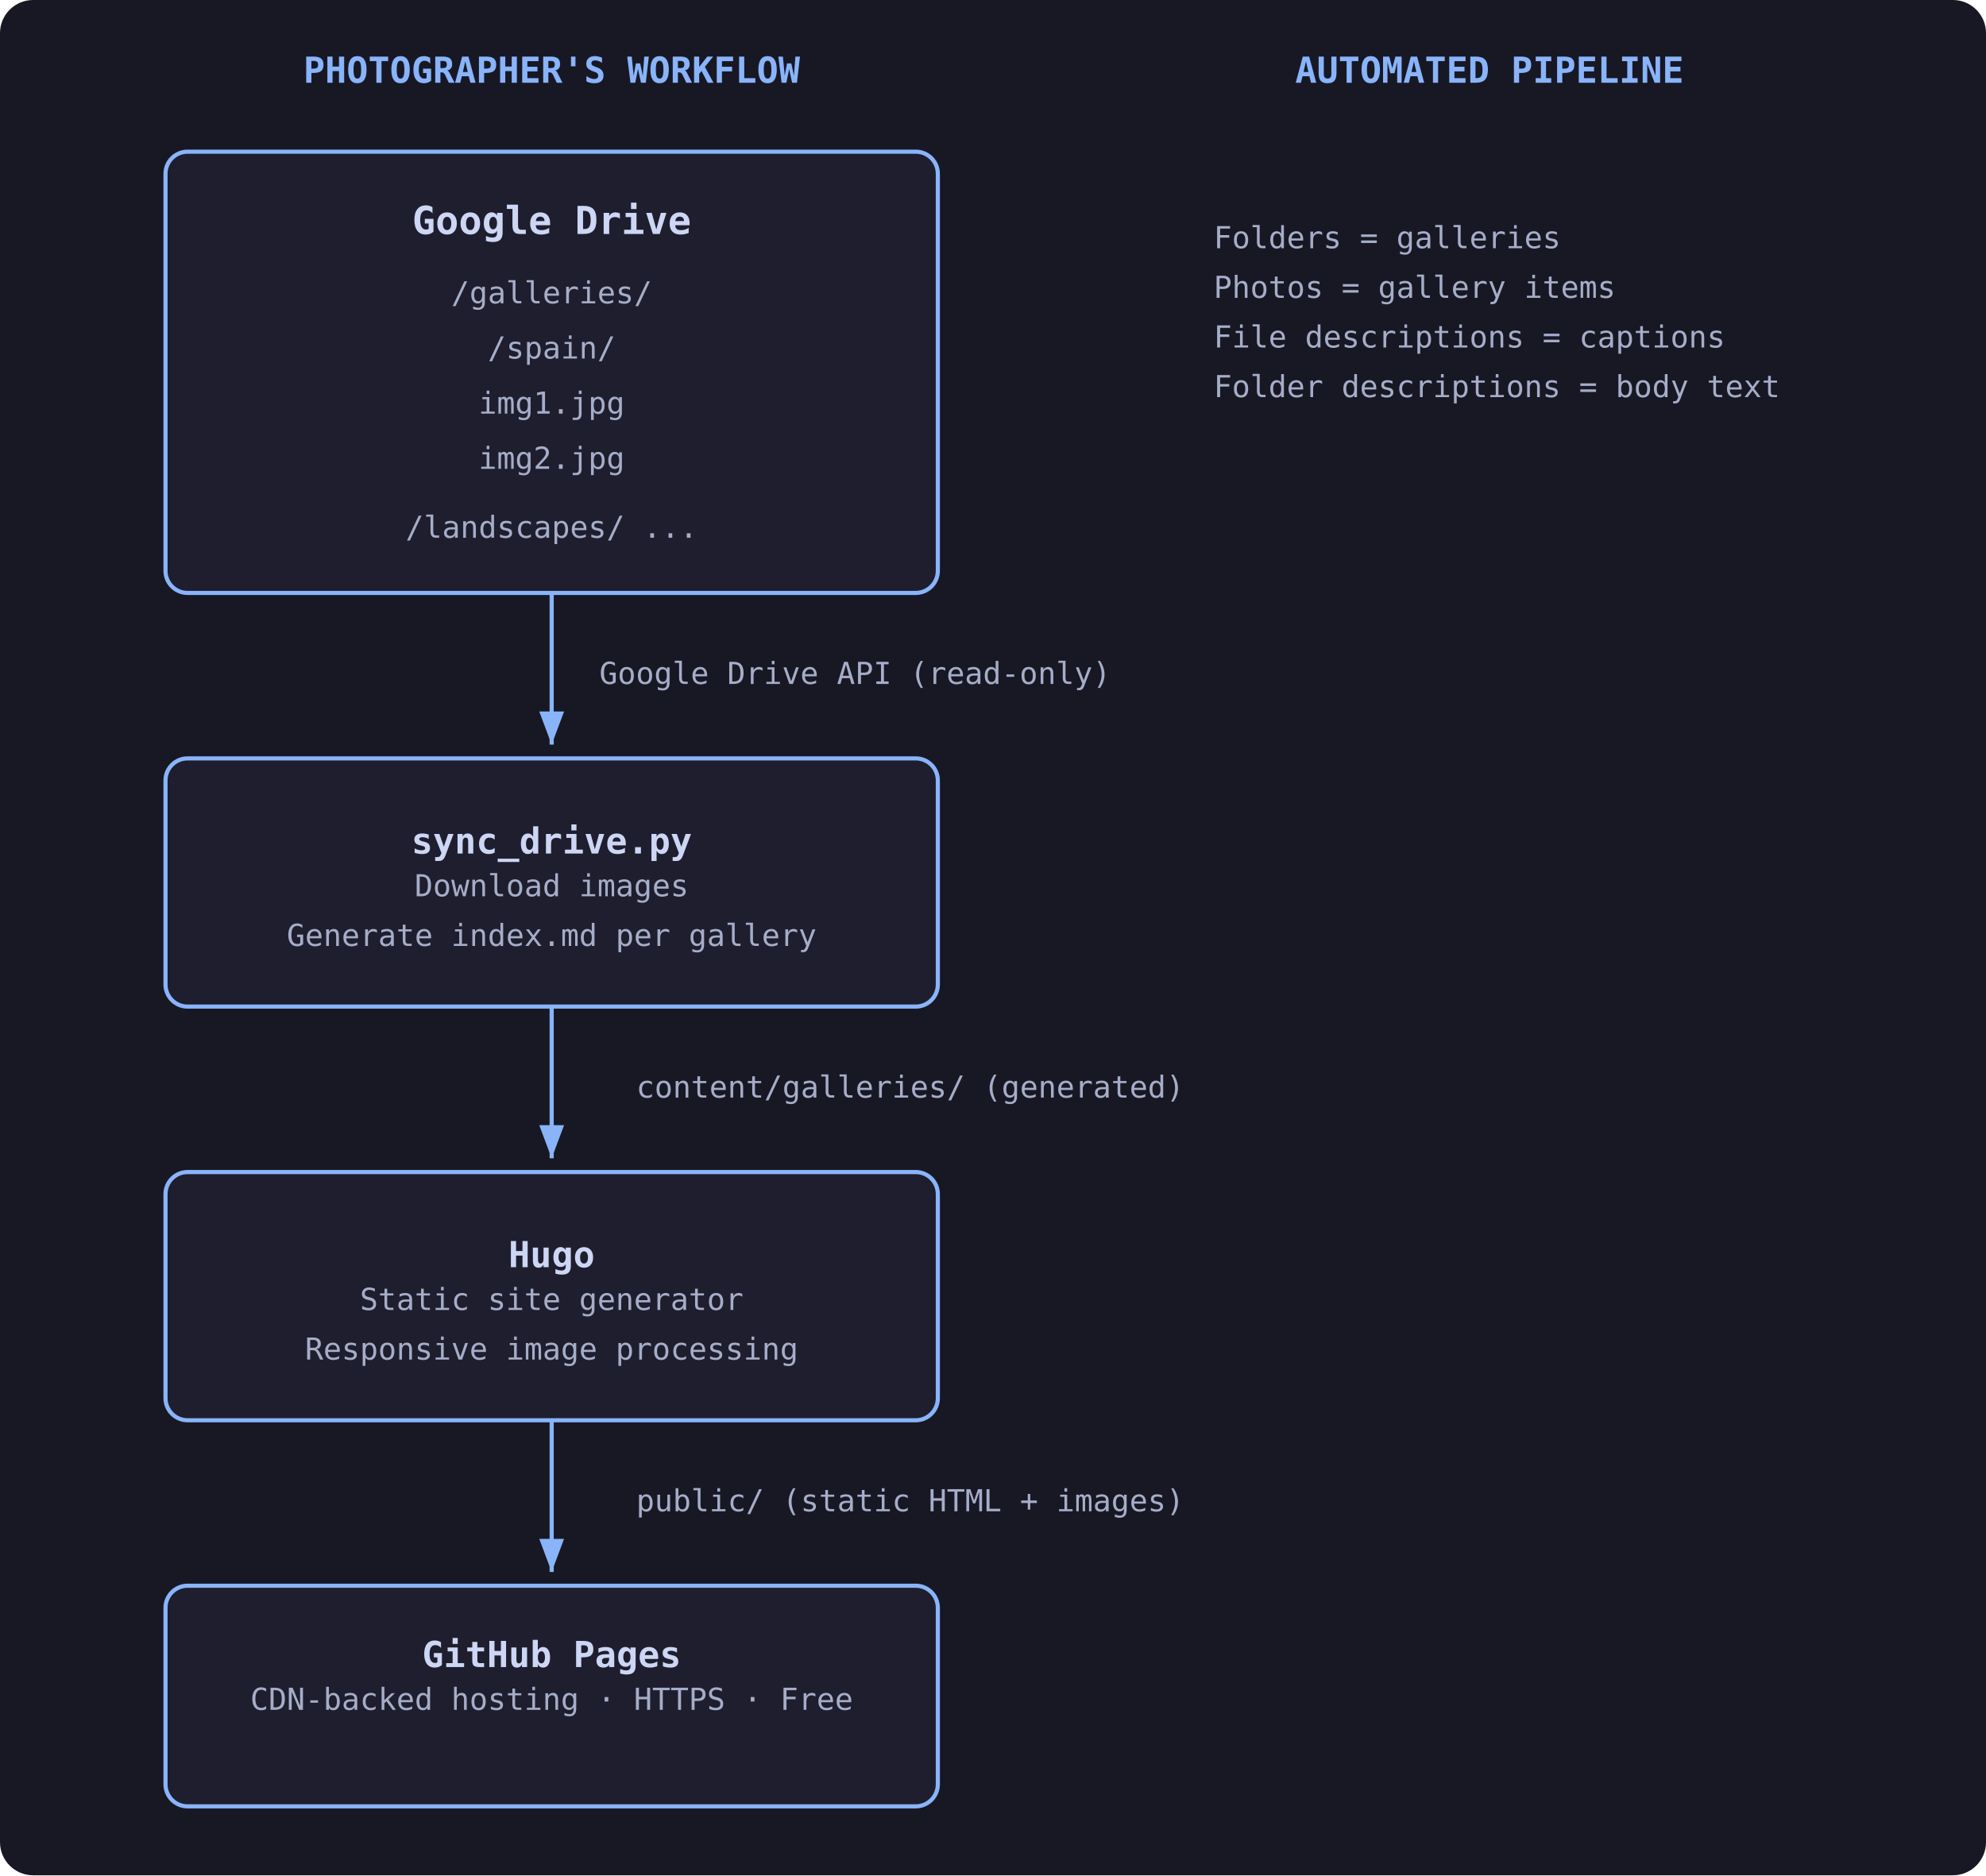
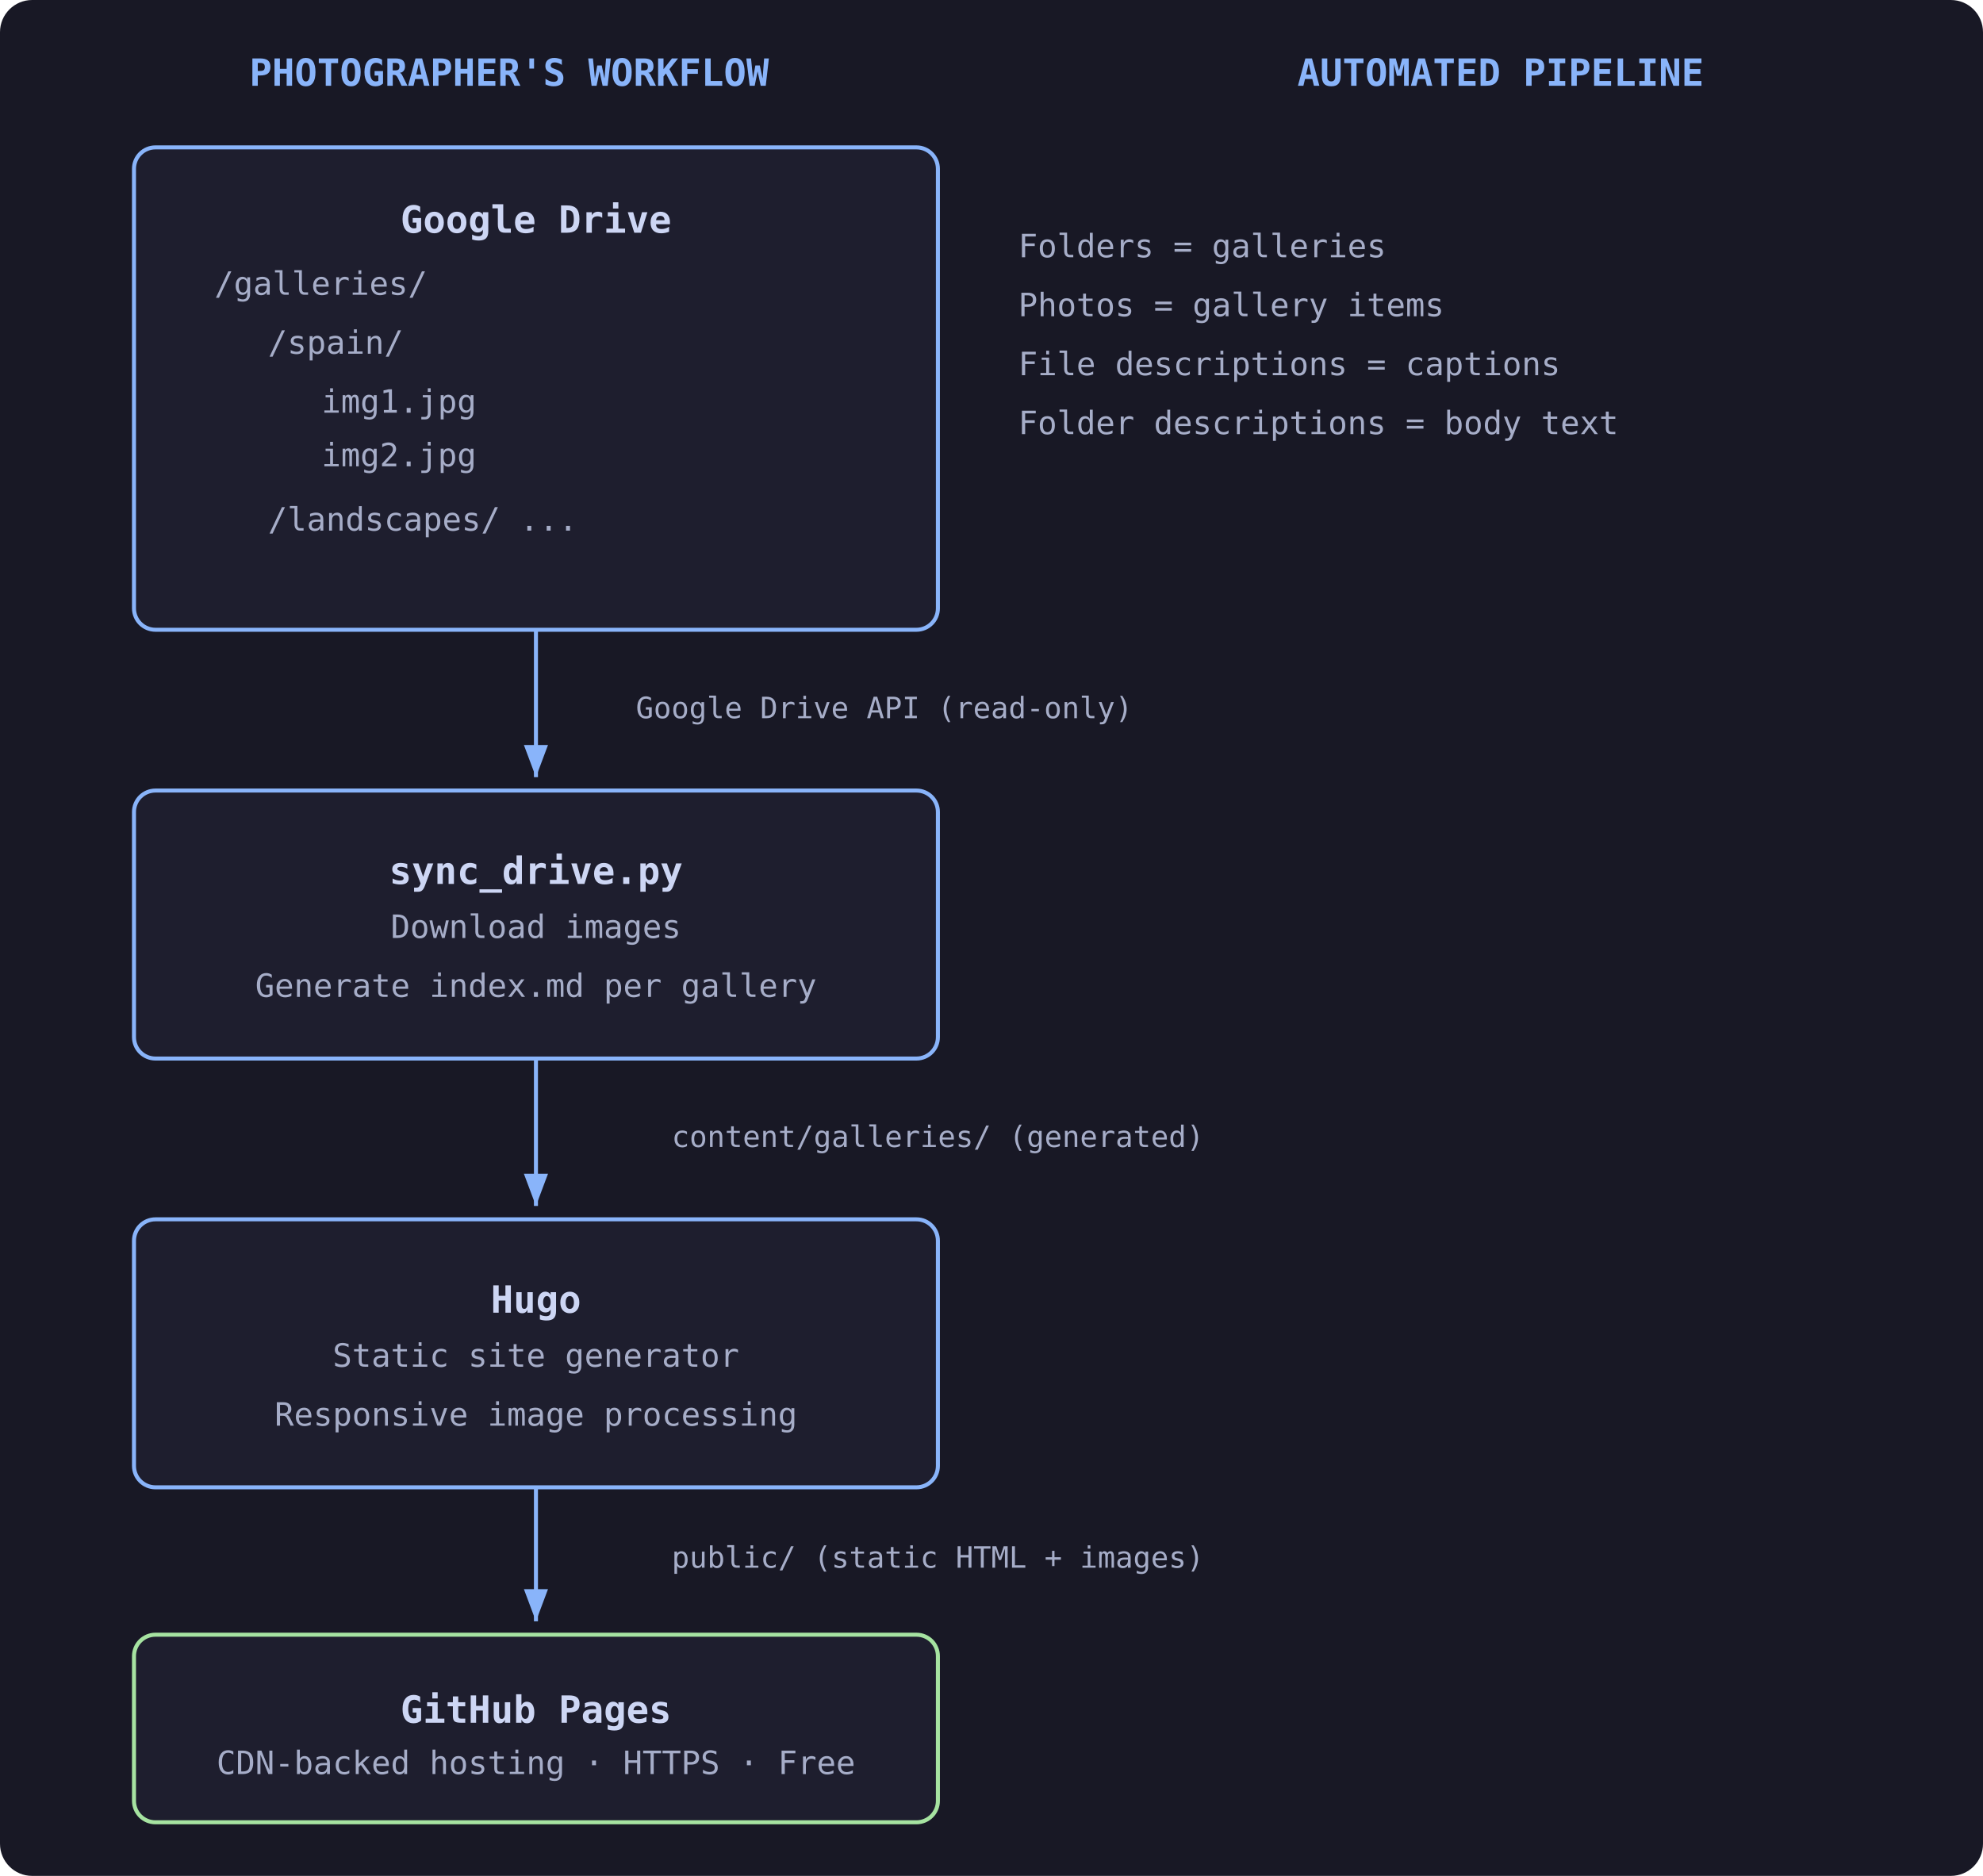
- <svg xmlns="http://www.w3.org/2000/svg" viewBox="0 0 720 680" font-family="'SF Mono','Fira Code','Cascadia Code',monospace" font-size="13">
+ <svg xmlns="http://www.w3.org/2000/svg" viewBox="0 0 740 700" font-family="'SF Mono','Fira Code','Cascadia Code',monospace">
  <style>
    .box { fill:#1e1e2e; stroke:#89b4fa; stroke-width:1.5; rx:8; }
-     .label { fill:#cdd6f4; text-anchor:middle; dominant-baseline:central; }
-     .note { fill:#a6adc8; font-size:11; }
-     .arrow { stroke:#89b4fa; stroke-width:1.5; fill:none; marker-end:url(#arrowhead); }
-     .arrow-label { fill:#a6adc8; font-size:11; text-anchor:middle; }
-     .title { fill:#f38ba8; font-size:15; font-weight:bold; text-anchor:middle; }
-     .subtitle { fill:#89b4fa; font-size:13; font-weight:bold; text-anchor:middle; }
+     .label { fill:#cdd6f4; text-anchor:middle; dominant-baseline:central; font-size:14px; }
+     .note { fill:#a6adc8; font-size:12px; }
+     .arrow { stroke:#89b4fa; stroke-width:1.5; fill:none; marker-end:url(#a1); }
+     .arrow-label { fill:#a6adc8; font-size:11px; text-anchor:middle; }
+     .subtitle { fill:#89b4fa; font-size:14px; font-weight:bold; text-anchor:middle; }
  </style>
  <defs>
-     <marker id="arrowhead" markerWidth="8" markerHeight="6" refX="8" refY="3" orient="auto">
+     <marker id="a1" markerWidth="8" markerHeight="6" refX="8" refY="3" orient="auto">
      <polygon points="0 0, 8 3, 0 6" fill="#89b4fa" />
    </marker>
  </defs>
-   <rect width="720" height="680" fill="#181825" rx="12" />
-   <text x="200" y="30" class="subtitle">PHOTOGRAPHER'S WORKFLOW</text>
-   <text x="540" y="30" class="subtitle">AUTOMATED PIPELINE</text>
-   <rect x="60" y="55" width="280" height="160" class="box" />
-   <text x="200" y="80" class="label" font-weight="bold" font-size="14">Google Drive</text>
-   <text x="200" y="110" class="note" text-anchor="middle">/galleries/</text>
-   <text x="200" y="130" class="note" text-anchor="middle">  /spain/</text>
-   <text x="200" y="150" class="note" text-anchor="middle">    img1.jpg</text>
-   <text x="200" y="170" class="note" text-anchor="middle">    img2.jpg</text>
-   <text x="200" y="195" class="note" text-anchor="middle">  /landscapes/ ...</text>
-   <text x="440" y="90" class="note">Folders = galleries</text>
-   <text x="440" y="108" class="note">Photos = gallery items</text>
-   <text x="440" y="126" class="note">File descriptions = captions</text>
-   <text x="440" y="144" class="note">Folder descriptions = body text</text>
-   <line x1="200" y1="215" x2="200" y2="270" class="arrow" />
-   <text x="310" y="248" class="arrow-label">Google Drive API (read-only)</text>
-   <rect x="60" y="275" width="280" height="90" class="box" />
-   <text x="200" y="305" class="label" font-weight="bold">sync_drive.py</text>
-   <text x="200" y="325" class="note" text-anchor="middle">Download images</text>
-   <text x="200" y="343" class="note" text-anchor="middle">Generate index.md per gallery</text>
-   <line x1="200" y1="365" x2="200" y2="420" class="arrow" />
-   <text x="330" y="398" class="arrow-label">content/galleries/ (generated)</text>
-   <rect x="60" y="425" width="280" height="90" class="box" />
-   <text x="200" y="455" class="label" font-weight="bold">Hugo</text>
-   <text x="200" y="475" class="note" text-anchor="middle">Static site generator</text>
-   <text x="200" y="493" class="note" text-anchor="middle">Responsive image processing</text>
-   <line x1="200" y1="515" x2="200" y2="570" class="arrow" />
-   <text x="330" y="548" class="arrow-label">public/ (static HTML + images)</text>
-   <rect x="60" y="575" width="280" height="80" class="box" />
-   <text x="200" y="600" class="label" font-weight="bold">GitHub Pages</text>
-   <text x="200" y="620" class="note" text-anchor="middle">CDN-backed hosting · HTTPS · Free</text>
+   <rect width="740" height="700" fill="#181825" rx="12" />
+   <text x="190" y="32" class="subtitle">PHOTOGRAPHER'S WORKFLOW</text>
+   <text x="560" y="32" class="subtitle">AUTOMATED PIPELINE</text>
+   <rect x="50" y="55" width="300" height="180" class="box" />
+   <text x="200" y="82" class="label" font-weight="bold">Google Drive</text>
+   <text x="80" y="110" class="note">/galleries/</text>
+   <text x="100" y="132" class="note">/spain/</text>
+   <text x="120" y="154" class="note">img1.jpg</text>
+   <text x="120" y="174" class="note">img2.jpg</text>
+   <text x="100" y="198" class="note">/landscapes/ ...</text>
+   <text x="380" y="96" class="note">Folders = galleries</text>
+   <text x="380" y="118" class="note">Photos = gallery items</text>
+   <text x="380" y="140" class="note">File descriptions = captions</text>
+   <text x="380" y="162" class="note">Folder descriptions = body text</text>
+   <line x1="200" y1="235" x2="200" y2="290" class="arrow" />
+   <text x="330" y="268" class="arrow-label">Google Drive API (read-only)</text>
+   <rect x="50" y="295" width="300" height="100" class="box" />
+   <text x="200" y="325" class="label" font-weight="bold">sync_drive.py</text>
+   <text x="200" y="350" class="note" text-anchor="middle">Download images</text>
+   <text x="200" y="372" class="note" text-anchor="middle">Generate index.md per gallery</text>
+   <line x1="200" y1="395" x2="200" y2="450" class="arrow" />
+   <text x="350" y="428" class="arrow-label">content/galleries/ (generated)</text>
+   <rect x="50" y="455" width="300" height="100" class="box" />
+   <text x="200" y="485" class="label" font-weight="bold">Hugo</text>
+   <text x="200" y="510" class="note" text-anchor="middle">Static site generator</text>
+   <text x="200" y="532" class="note" text-anchor="middle">Responsive image processing</text>
+   <line x1="200" y1="555" x2="200" y2="605" class="arrow" />
+   <text x="350" y="585" class="arrow-label">public/ (static HTML + images)</text>
+   <rect x="50" y="610" width="300" height="70" class="box" style="stroke:#a6e3a1;" />
+   <text x="200" y="638" class="label" font-weight="bold" fill="#a6e3a1">GitHub Pages</text>
+   <text x="200" y="662" class="note" text-anchor="middle">CDN-backed hosting · HTTPS · Free</text>
</svg>
